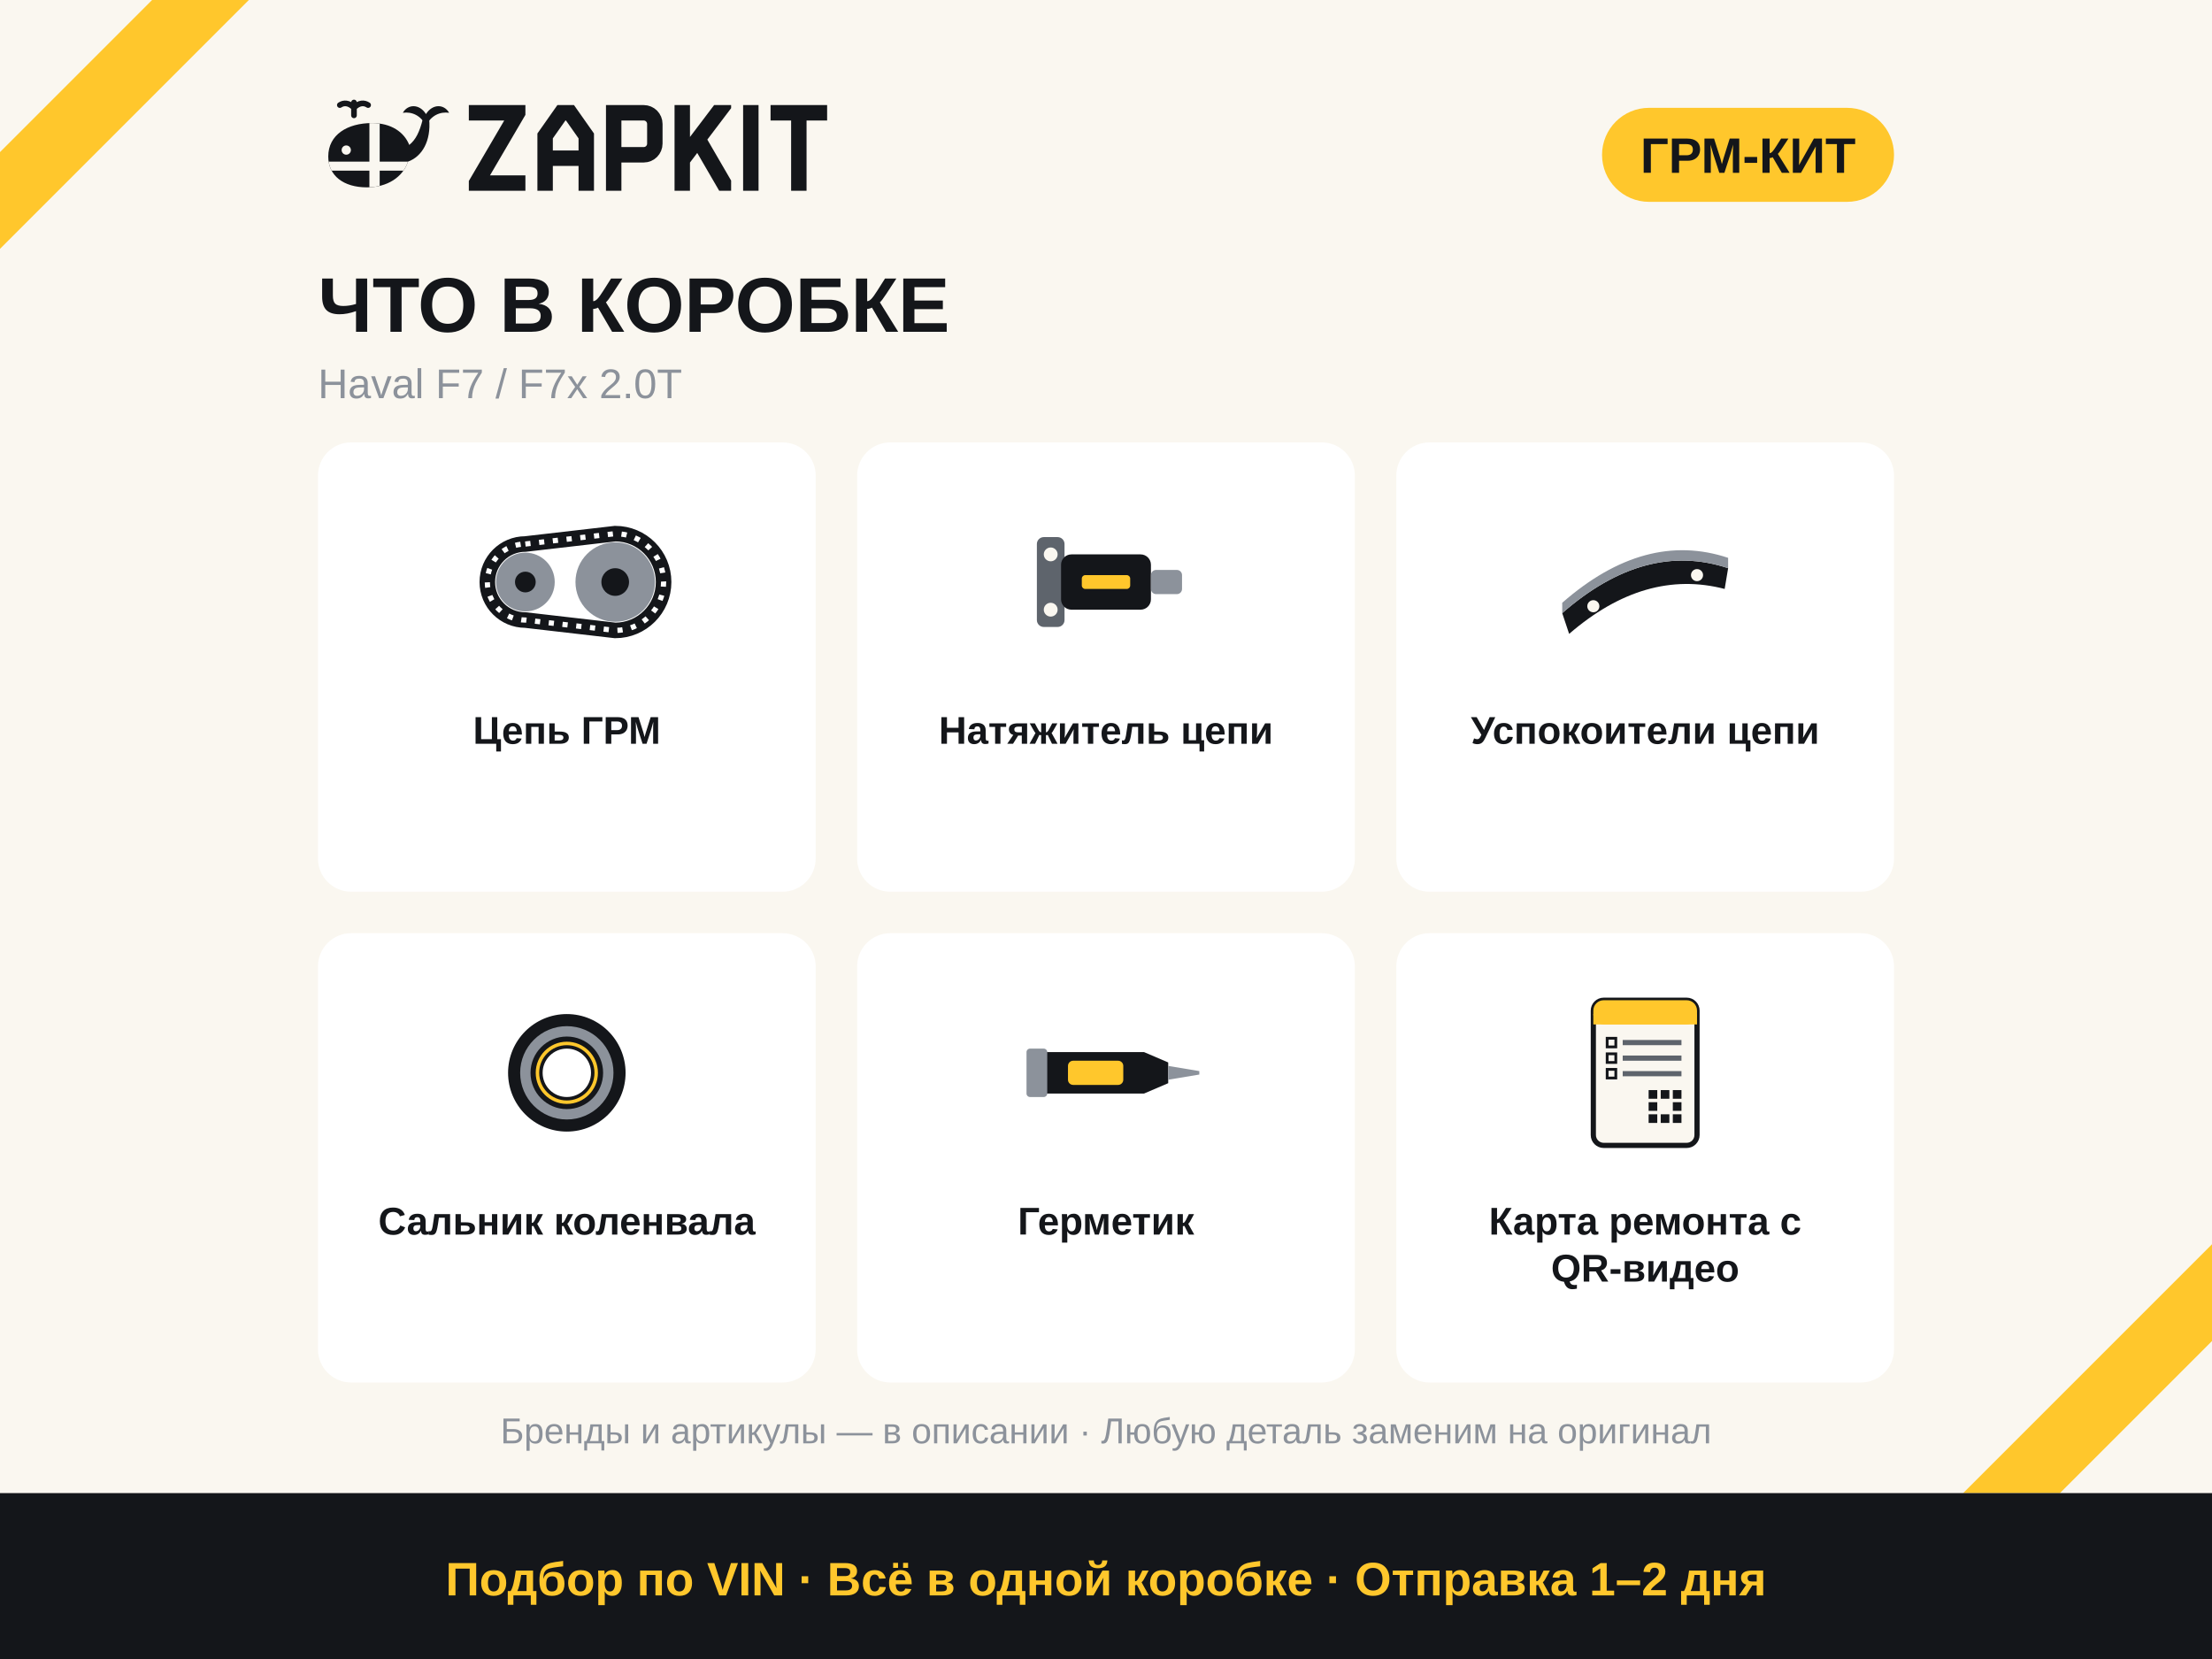
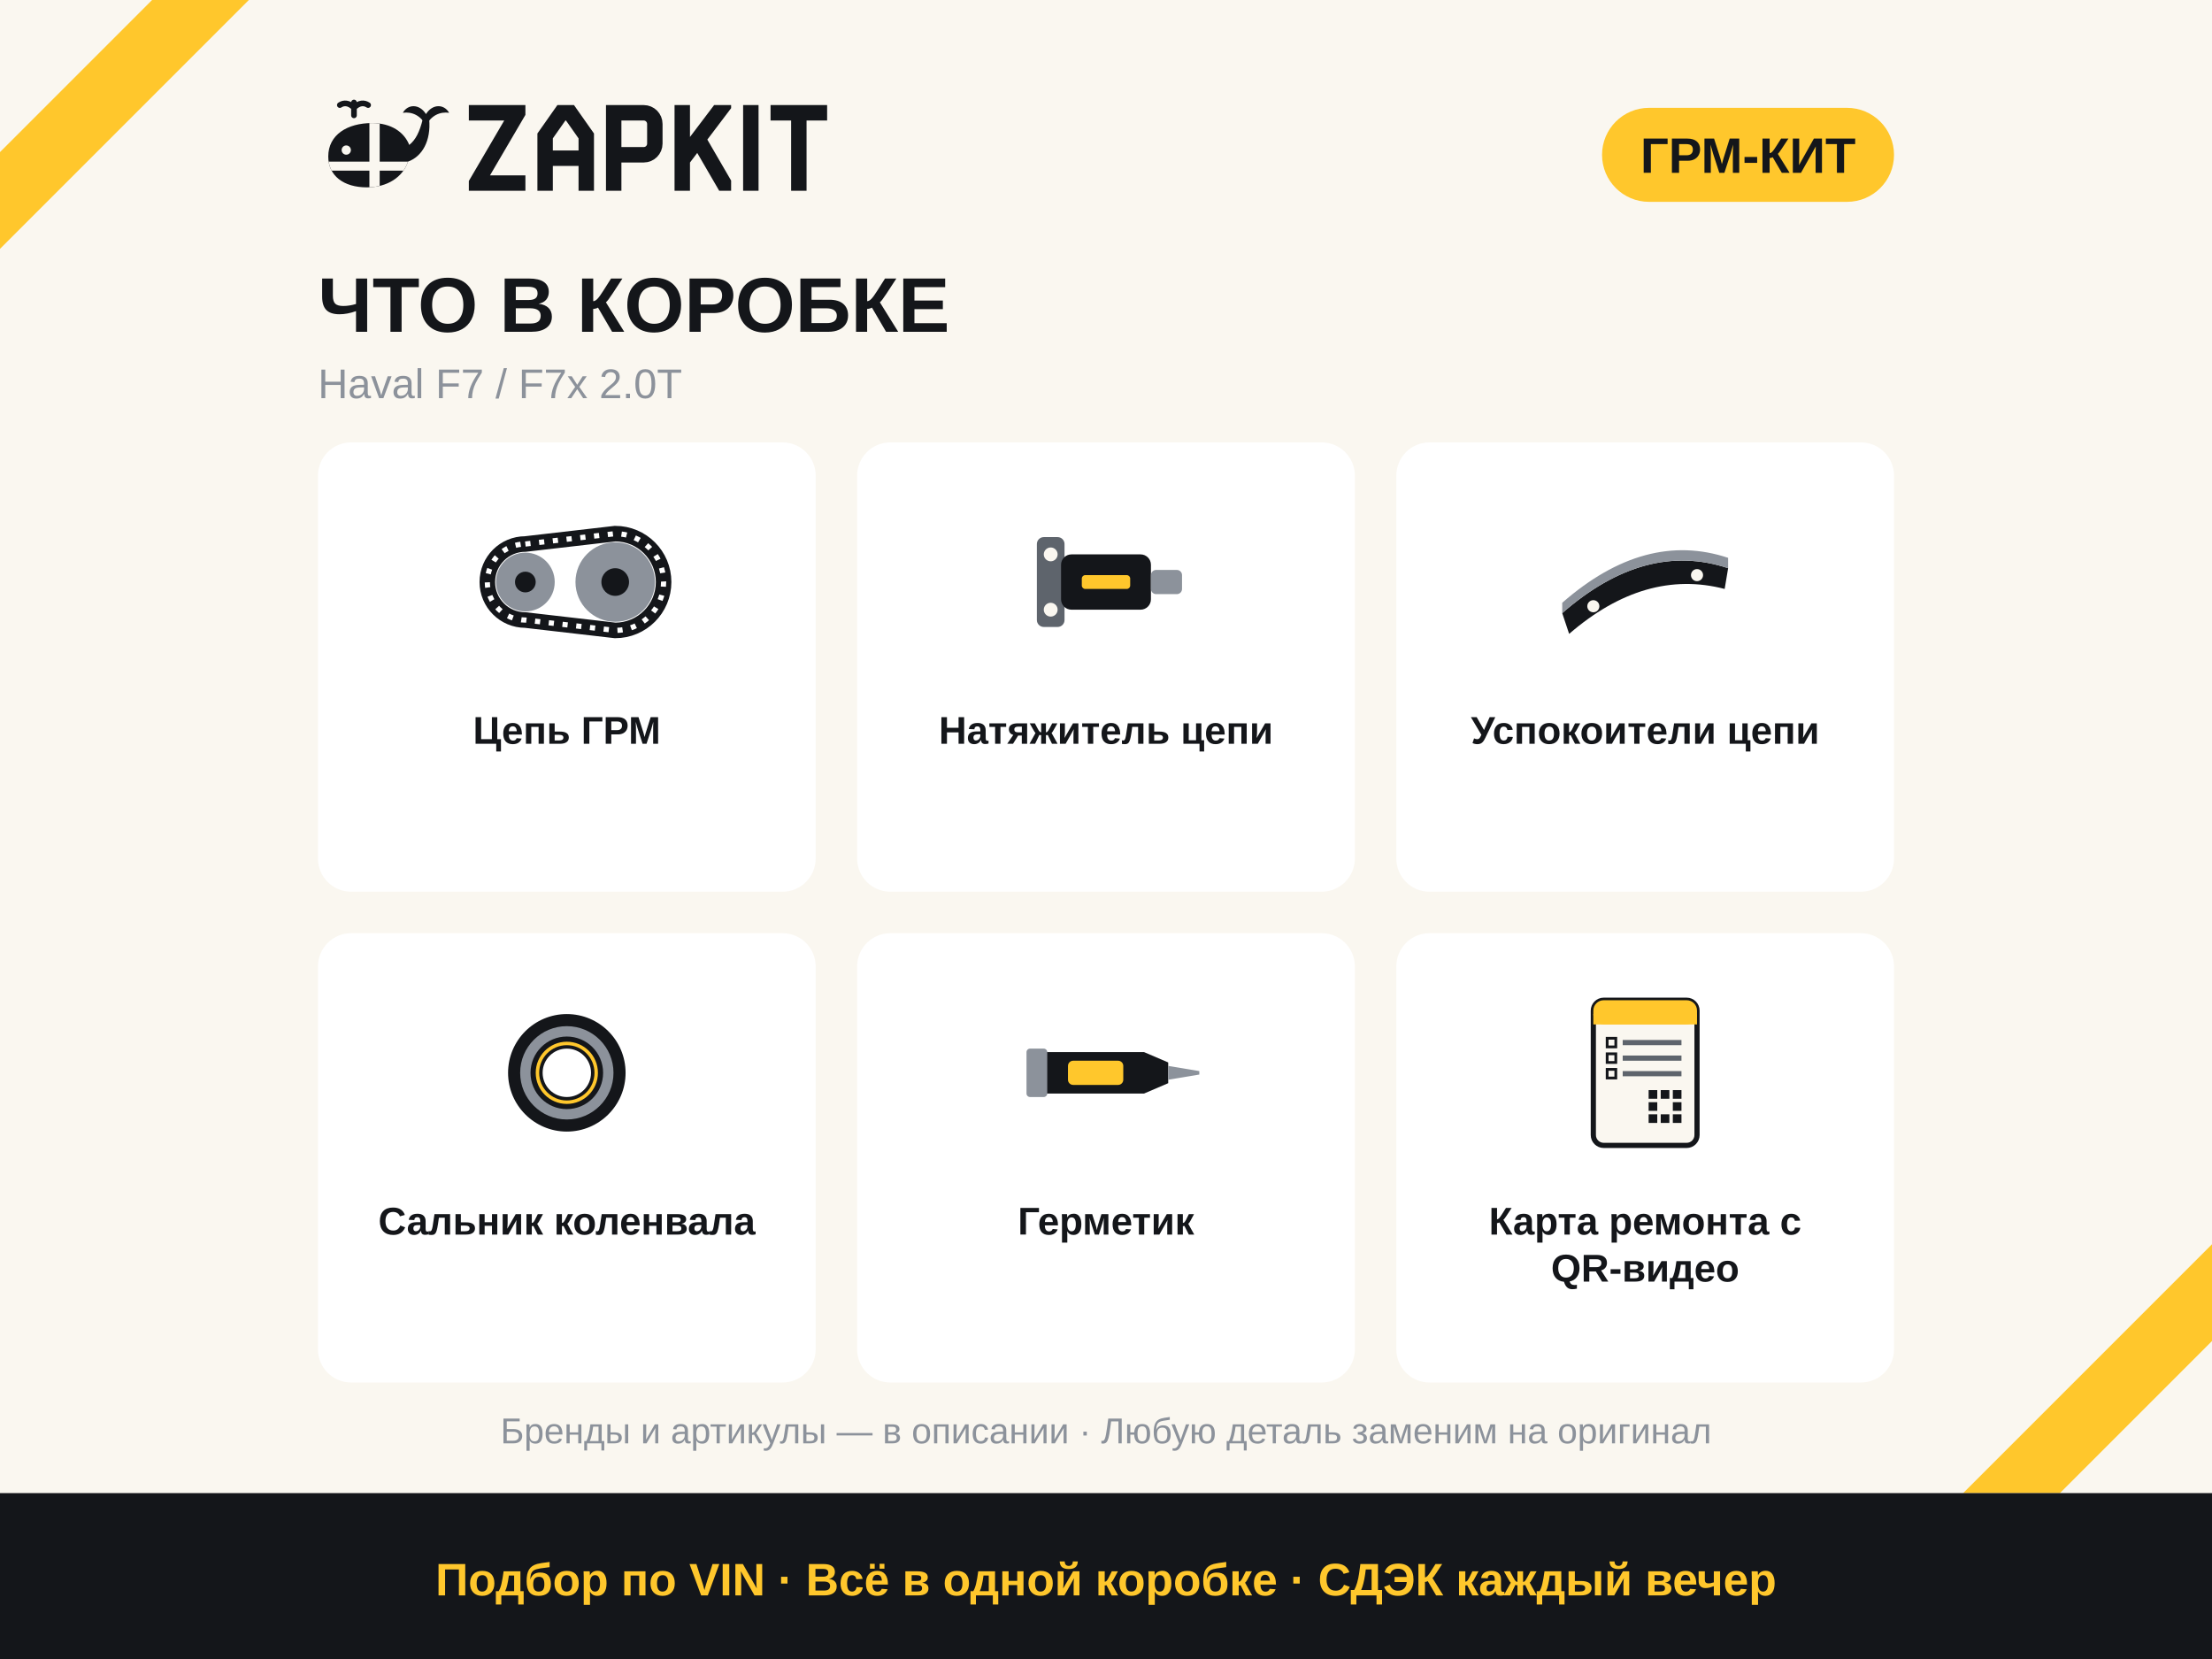
<svg xmlns="http://www.w3.org/2000/svg" viewBox="0 0 1600 1200" width="1600" height="1200" role="img" aria-label="Что в коробке: ГРМ-КИТ Haval F7 / F7x 2.0T">
  <rect width="1600" height="1200" fill="#FAF7F0" />
  <path d="M0,110 L110,0 H180 L0,180 Z" fill="#FFC72C" />
  <path d="M1600,900 L1420,1080 H1490 L1600,970 Z" fill="#FFC72C" />
  <g transform="translate(230 76) scale(0.62)">
    <g transform="translate(0 -30) scale(1.5)">
      <defs>
        <clipPath id="wb-i22h">
          <path d="M8,60 C8,43 23,34 42,34 C57,34 67,41 71,51 C76,47 79,41 81.5,31 L86.5,31 C88,48 81,60 70,64 C66,76 54,84 38,84 C20,84 8,75 8,60 Z" />
        </clipPath>
      </defs>
      <path fill="#14161A" d="M8,60 C8,43 23,34 42,34 C57,34 67,41 71,51 C76,47 79,41 81.5,31 L86.5,31 C88,48 81,60 70,64 C66,76 54,84 38,84 C20,84 8,75 8,60 Z" />
      <path fill="#14161A" d="M84,36 C80,28 73,25 66,26 C70,19 79,19 84,27 C89,19 98,19 102,26 C95,25 88,28 84,36 Z" />
      <g clip-path="url(#wb-i22h)" fill="#FAF7F0">
        <rect x="40" y="30" width="8" height="60" />
        <rect x="0" y="64" width="90" height="7" />
      </g>
      <circle cx="22" cy="55" r="3.6" fill="#FAF7F0" />
      <path d="M28,28 V18 M28,22 C24,18 20,18 17,20 M28,22 C32,18 36,18 39,20" fill="none" stroke="#14161A" stroke-width="4.4" stroke-linecap="round" />
    </g>
    <g transform="translate(176 0)">
      <defs>
        <clipPath id="c66-i22h">
          <rect width="66" height="100" />
        </clipPath>
        <clipPath id="c18-i22h">
          <rect width="18" height="100" />
        </clipPath>
      </defs>
      <g transform="translate(0 0)">
        <path clip-path="url(#c66-i22h)" d="M0,9 H57 L9,91 H66" fill="none" stroke="#14161A" stroke-width="18" stroke-linejoin="miter" stroke-miterlimit="10" />
      </g>
      <g transform="translate(80 0)">
        <path clip-path="url(#c66-i22h)" d="M9,100 V36 L28,9 H38 L57,36 V100 M9,62 H57" fill="none" stroke="#14161A" stroke-width="18" stroke-linejoin="miter" stroke-miterlimit="10" />
      </g>
      <g transform="translate(160 0)">
        <path clip-path="url(#c66-i22h)" d="M9,100 V9 H44 A13,13 0 0 1 57,22 V45 A13,13 0 0 1 44,58 H9" fill="none" stroke="#14161A" stroke-width="18" stroke-linejoin="miter" stroke-miterlimit="10" />
      </g>
      <g transform="translate(240 0)">
        <path clip-path="url(#c66-i22h)" d="M9,0 V100 M9,64 L62,-6 M30,44 L66,106" fill="none" stroke="#14161A" stroke-width="18" stroke-linejoin="miter" stroke-miterlimit="10" />
      </g>
      <g transform="translate(320 0)">
        <path clip-path="url(#c18-i22h)" d="M9,0 V100" fill="none" stroke="#14161A" stroke-width="18" stroke-linejoin="miter" stroke-miterlimit="10" />
      </g>
      <g transform="translate(352 0)">
        <path clip-path="url(#c66-i22h)" d="M0,9 H66 M33,9 V100" fill="none" stroke="#14161A" stroke-width="18" stroke-linejoin="miter" stroke-miterlimit="10" />
      </g>
    </g>
  </g>
  <rect x="1158.8" y="78" width="211.2" height="68" rx="34" fill="#FFC72C" />
  <text x="1264.4" y="125" font-family="'Liberation Sans', Arial, Helvetica, sans-serif" font-size="36" font-weight="700" fill="#14161A" text-anchor="middle">ГРМ-КИТ</text>
  <text x="230" y="240" font-family="'Liberation Sans', Arial, Helvetica, sans-serif" font-size="56" font-weight="700" fill="#14161A" text-anchor="start">ЧТО В КОРОБКЕ</text>
  <text x="230" y="288" font-family="'Liberation Sans', Arial, Helvetica, sans-serif" font-size="30" font-weight="400" fill="#8C929B" text-anchor="start">Haval F7 / F7x 2.0T</text>
  <rect x="230.0" y="320.0" width="360.0" height="325.0" rx="24" fill="#FFFFFF" />
  <g transform="translate(335.0 346.0) scale(1.25)">
    <circle cx="36" cy="60" r="17" fill="#8C929B" />
    <circle cx="36" cy="60" r="6" fill="#14161A" />
    <circle cx="88" cy="60" r="23" fill="#8C929B" />
    <circle cx="88" cy="60" r="8" fill="#14161A" />
    <path d="M36,38 L88,32 A28,28 0 0 1 88,88 L36,82 A22,22 0 0 1 36,38 Z" fill="none" stroke="#14161A" stroke-width="9" />
    <path d="M36,38 L88,32 A28,28 0 0 1 88,88 L36,82 A22,22 0 0 1 36,38 Z" fill="none" stroke="#FFFFFF" stroke-width="3" stroke-dasharray="3 5" />
  </g>
  <text x="410.0" y="538.0" font-family="'Liberation Sans', Arial, Helvetica, sans-serif" font-size="28" font-weight="700" fill="#14161A" text-anchor="middle">Цепь ГРМ</text>
  <rect x="620.0" y="320.0" width="360.0" height="325.0" rx="24" fill="#FFFFFF" />
  <g transform="translate(725.0 346.0) scale(1.25)">
    <rect x="20" y="34" width="16" height="52" rx="4" fill="#5E646C" />
    <circle cx="28" cy="44" r="4" fill="#FAF7F0" />
    <circle cx="28" cy="76" r="4" fill="#FAF7F0" />
    <rect x="34" y="44" width="52" height="32" rx="6" fill="#14161A" />
    <rect x="86" y="53" width="18" height="14" rx="3" fill="#8C929B" />
    <rect x="46" y="56" width="28" height="8" rx="2" fill="#FFC72C" />
  </g>
  <text x="800.0" y="538.0" font-family="'Liberation Sans', Arial, Helvetica, sans-serif" font-size="28" font-weight="700" fill="#14161A" text-anchor="middle">Натяжитель цепи</text>
  <rect x="1010.0" y="320.0" width="360.0" height="325.0" rx="24" fill="#FFFFFF" />
  <g transform="translate(1115.0 346.0) scale(1.25)">
    <path d="M12,78 Q60,36 108,52 L106,64 Q60,52 16,90 Z" fill="#14161A" />
    <path d="M12,72 Q60,30 108,46 L108,52 Q60,36 12,78 Z" fill="#8C929B" />
    <circle cx="30" cy="74" r="3.5" fill="#FAF7F0" />
    <circle cx="90" cy="56" r="3.5" fill="#FAF7F0" />
  </g>
  <text x="1190.0" y="538.0" font-family="'Liberation Sans', Arial, Helvetica, sans-serif" font-size="28" font-weight="700" fill="#14161A" text-anchor="middle">Успокоители цепи</text>
  <rect x="230.0" y="675.0" width="360.0" height="325.0" rx="24" fill="#FFFFFF" />
  <g transform="translate(335.0 701.0) scale(1.25)">
    <path fill="#14161A" fill-rule="evenodd" d="M26,60 a34,34 0 1 0 68,0 a34,34 0 1 0 -68,0 Z M46,60 a14,14 0 1 0 28,0 a14,14 0 1 0 -28,0 Z" />
    <circle cx="60" cy="60" r="24" fill="none" stroke="#8C929B" stroke-width="6" />
    <circle cx="60" cy="60" r="17" fill="none" stroke="#FFC72C" stroke-width="2" />
  </g>
  <text x="410.0" y="893.0" font-family="'Liberation Sans', Arial, Helvetica, sans-serif" font-size="28" font-weight="700" fill="#14161A" text-anchor="middle">Сальник коленвала</text>
  <rect x="620.0" y="675.0" width="360.0" height="325.0" rx="24" fill="#FFFFFF" />
  <g transform="translate(725.0 701.0) scale(1.25)">
    <path d="M24,48 H82 L96,54 V66 L82,72 H24 Z" fill="#14161A" />
    <rect x="14" y="46" width="12" height="28" rx="2" fill="#8C929B" />
    <path d="M96,56 L114,59 V61 L96,64 Z" fill="#8C929B" />
    <rect x="38" y="53" width="32" height="14" rx="3" fill="#FFC72C" />
  </g>
  <text x="800.0" y="893.0" font-family="'Liberation Sans', Arial, Helvetica, sans-serif" font-size="28" font-weight="700" fill="#14161A" text-anchor="middle">Герметик</text>
  <rect x="1010.0" y="675.0" width="360.0" height="325.0" rx="24" fill="#FFFFFF" />
  <g transform="translate(1115.0 701.0) scale(1.25)">
    <rect x="30" y="18" width="60" height="84" rx="6" fill="#FAF7F0" stroke="#14161A" stroke-width="3" />
    <rect x="30" y="18" width="60" height="14" rx="6" fill="#FFC72C" />
    <rect x="30" y="26" width="60" height="6" fill="#FFC72C" />
    <rect x="38" y="40" width="5" height="5" fill="none" stroke="#14161A" stroke-width="1.6" />
    <rect x="47" y="41" width="34" height="3" fill="#5E646C" />
    <rect x="38" y="49" width="5" height="5" fill="none" stroke="#14161A" stroke-width="1.6" />
    <rect x="47" y="50" width="34" height="3" fill="#5E646C" />
    <rect x="38" y="58" width="5" height="5" fill="none" stroke="#14161A" stroke-width="1.6" />
    <rect x="47" y="59" width="34" height="3" fill="#5E646C" />
    <rect x="62" y="70" width="5" height="5" fill="#14161A" />
    <rect x="69" y="70" width="5" height="5" fill="#14161A" />
    <rect x="76" y="70" width="5" height="5" fill="#14161A" />
    <rect x="62" y="77" width="5" height="5" fill="#14161A" />
    <rect x="76" y="77" width="5" height="5" fill="#14161A" />
    <rect x="62" y="84" width="5" height="5" fill="#14161A" />
    <rect x="69" y="84" width="5" height="5" fill="#14161A" />
    <rect x="76" y="84" width="5" height="5" fill="#14161A" />
  </g>
  <text x="1190.0" y="893.0" font-family="'Liberation Sans', Arial, Helvetica, sans-serif" font-size="28" font-weight="700" fill="#14161A" text-anchor="middle">Карта ремонта с</text>
  <text x="1190.0" y="927.0" font-family="'Liberation Sans', Arial, Helvetica, sans-serif" font-size="28" font-weight="700" fill="#14161A" text-anchor="middle">QR-видео</text>
  <text x="800.0" y="1044" font-family="'Liberation Sans', Arial, Helvetica, sans-serif" font-size="26" font-weight="400" fill="#8C929B" text-anchor="middle">Бренды и артикулы — в описании · Любую деталь заменим на оригинал</text>
  <rect y="1080" width="1600" height="120" fill="#14161A" />
-   <text x="800.0" y="1154" font-family="'Liberation Sans', Arial, Helvetica, sans-serif" font-size="34" font-weight="700" fill="#FFC72C" text-anchor="middle">Подбор по VIN · Всё в одной коробке · Отправка 1–2 дня</text>
+   <text x="800.0" y="1154" font-family="'Liberation Sans', Arial, Helvetica, sans-serif" font-size="33" font-weight="700" fill="#FFC72C" text-anchor="middle">Подбор по VIN · Всё в одной коробке · СДЭК каждый вечер</text>
</svg>
